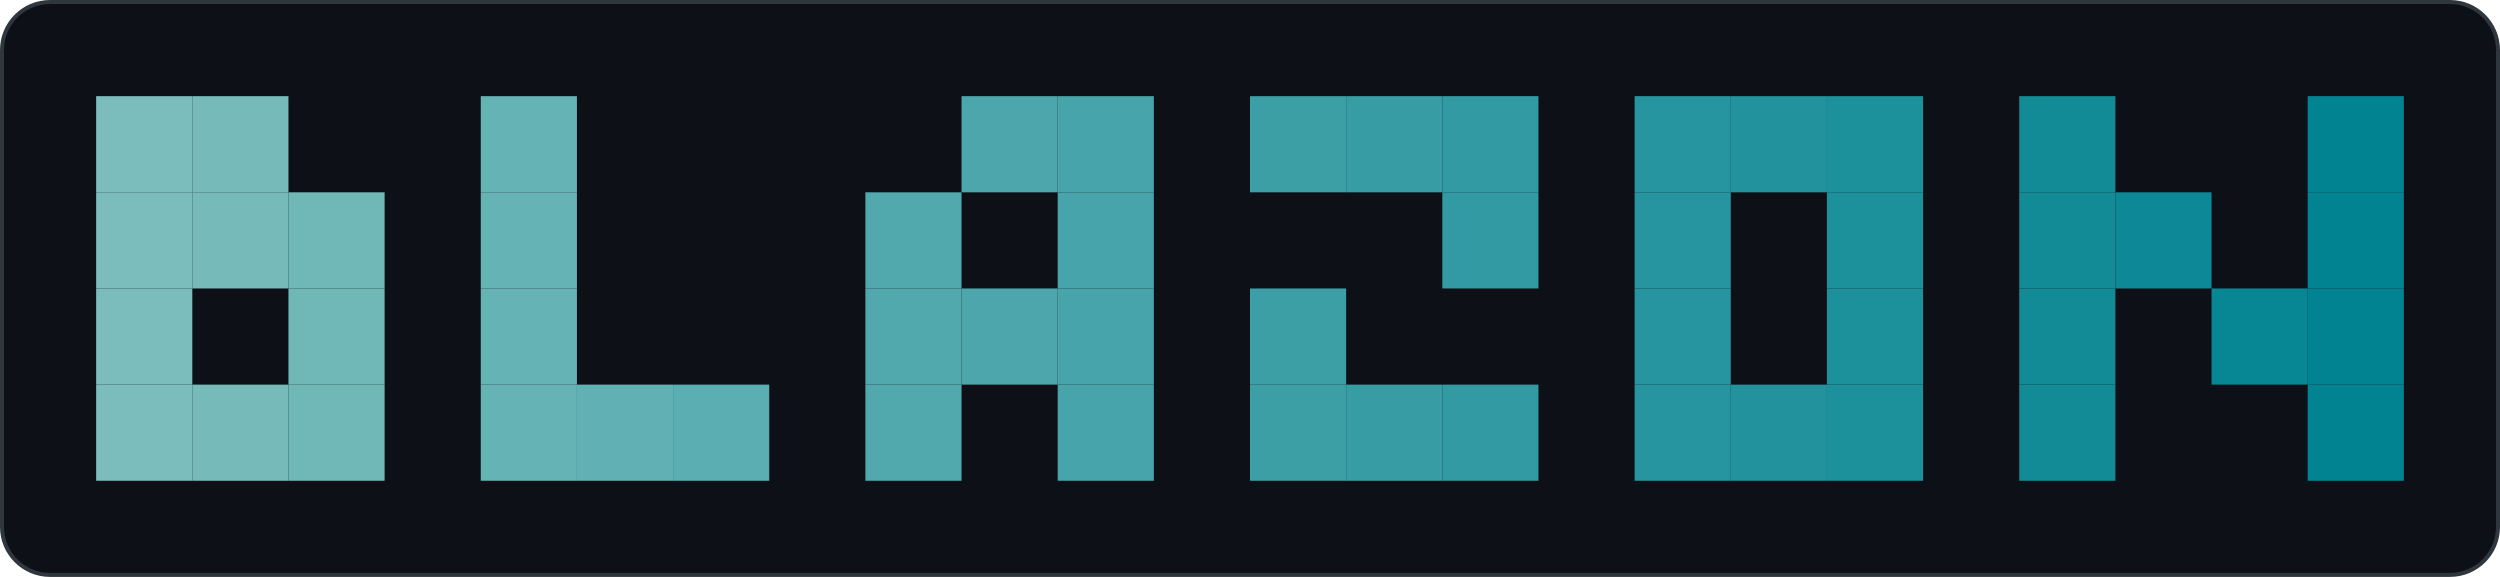
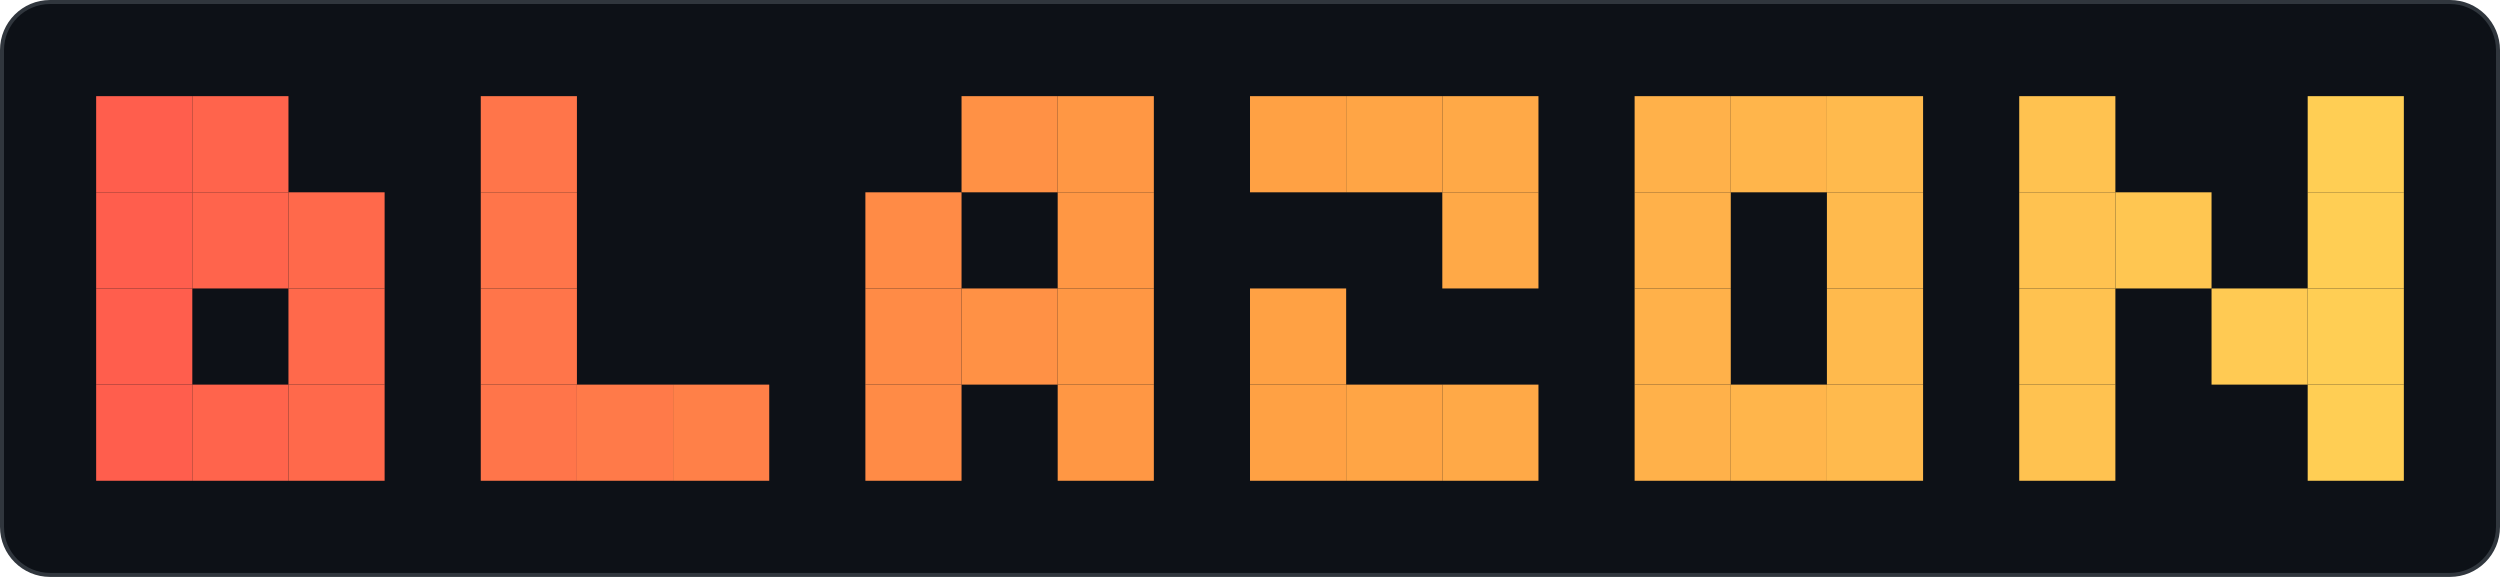
<svg xmlns="http://www.w3.org/2000/svg" width="624" height="144" viewBox="0 0 624 144" font-family="ui-monospace,SFMono-Regular,Menlo,Consolas,monospace">
  <rect x="0.5" y="0.5" width="623" height="143" rx="12" fill="#0d1117" stroke="#30363d" />
-   <rect x="24" y="24" width="24" height="24" fill="#7bbdbc" />
-   <rect x="24" y="48" width="24" height="24" fill="#7bbdbc" />
-   <rect x="48" y="24" width="24" height="24" fill="#76baba" />
-   <rect x="48" y="48" width="24" height="24" fill="#76baba" />
-   <rect x="72" y="48" width="24" height="24" fill="#70b8b8" />
-   <rect x="120" y="24" width="24" height="24" fill="#66b3b5" />
-   <rect x="120" y="48" width="24" height="24" fill="#66b3b5" />
-   <rect x="216" y="48" width="24" height="24" fill="#51a9ad" />
-   <rect x="240" y="24" width="24" height="24" fill="#4ca6ac" />
-   <rect x="264" y="24" width="24" height="24" fill="#46a4aa" />
-   <rect x="264" y="48" width="24" height="24" fill="#46a4aa" />
-   <rect x="312" y="24" width="24" height="24" fill="#3c9fa6" />
-   <rect x="336" y="24" width="24" height="24" fill="#379ca4" />
-   <rect x="360" y="24" width="24" height="24" fill="#319aa2" />
-   <rect x="360" y="48" width="24" height="24" fill="#319aa2" />
-   <rect x="408" y="24" width="24" height="24" fill="#27959f" />
-   <rect x="408" y="48" width="24" height="24" fill="#27959f" />
-   <rect x="432" y="24" width="24" height="24" fill="#22929d" />
-   <rect x="456" y="24" width="24" height="24" fill="#1c909b" />
-   <rect x="456" y="48" width="24" height="24" fill="#1c909b" />
-   <rect x="504" y="24" width="24" height="24" fill="#128b97" />
-   <rect x="504" y="48" width="24" height="24" fill="#128b97" />
-   <rect x="528" y="48" width="24" height="24" fill="#0d8896" />
-   <rect x="576" y="24" width="24" height="24" fill="#028392" />
-   <rect x="576" y="48" width="24" height="24" fill="#028392" />
-   <rect x="24" y="72" width="24" height="24" fill="#7bbdbc" />
-   <rect x="24" y="96" width="24" height="24" fill="#7bbdbc" />
-   <rect x="48" y="96" width="24" height="24" fill="#76baba" />
-   <rect x="72" y="72" width="24" height="24" fill="#70b8b8" />
-   <rect x="72" y="96" width="24" height="24" fill="#70b8b8" />
-   <rect x="120" y="72" width="24" height="24" fill="#66b3b5" />
-   <rect x="120" y="96" width="24" height="24" fill="#66b3b5" />
-   <rect x="144" y="96" width="24" height="24" fill="#61b0b3" />
-   <rect x="168" y="96" width="24" height="24" fill="#5baeb1" />
-   <rect x="216" y="72" width="24" height="24" fill="#51a9ad" />
-   <rect x="216" y="96" width="24" height="24" fill="#51a9ad" />
-   <rect x="240" y="72" width="24" height="24" fill="#4ca6ac" />
-   <rect x="264" y="72" width="24" height="24" fill="#46a4aa" />
-   <rect x="264" y="96" width="24" height="24" fill="#46a4aa" />
-   <rect x="312" y="72" width="24" height="24" fill="#3c9fa6" />
-   <rect x="312" y="96" width="24" height="24" fill="#3c9fa6" />
-   <rect x="336" y="96" width="24" height="24" fill="#379ca4" />
-   <rect x="360" y="96" width="24" height="24" fill="#319aa2" />
-   <rect x="408" y="72" width="24" height="24" fill="#27959f" />
-   <rect x="408" y="96" width="24" height="24" fill="#27959f" />
-   <rect x="432" y="96" width="24" height="24" fill="#22929d" />
-   <rect x="456" y="72" width="24" height="24" fill="#1c909b" />
-   <rect x="456" y="96" width="24" height="24" fill="#1c909b" />
-   <rect x="504" y="72" width="24" height="24" fill="#128b97" />
-   <rect x="504" y="96" width="24" height="24" fill="#128b97" />
-   <rect x="552" y="72" width="24" height="24" fill="#078694" />
-   <rect x="576" y="72" width="24" height="24" fill="#028392" />
-   <rect x="576" y="96" width="24" height="24" fill="#028392" />
+   <rect x="24" y="24" width="24" height="24" fill="#ff5e4d" />
+   <rect x="24" y="48" width="24" height="24" fill="#ff5e4d" />
+   <rect x="48" y="24" width="24" height="24" fill="#ff644c" />
+   <rect x="48" y="48" width="24" height="24" fill="#ff644c" />
+   <rect x="72" y="48" width="24" height="24" fill="#ff694b" />
+   <rect x="120" y="24" width="24" height="24" fill="#ff754a" />
+   <rect x="120" y="48" width="24" height="24" fill="#ff754a" />
+   <rect x="216" y="48" width="24" height="24" fill="#ff8b46" />
+   <rect x="240" y="24" width="24" height="24" fill="#ff9145" />
+   <rect x="264" y="24" width="24" height="24" fill="#ff9744" />
+   <rect x="264" y="48" width="24" height="24" fill="#ff9744" />
+   <rect x="312" y="24" width="24" height="24" fill="#ffa144" />
+   <rect x="336" y="24" width="24" height="24" fill="#ffa545" />
+   <rect x="360" y="24" width="24" height="24" fill="#ffa947" />
+   <rect x="360" y="48" width="24" height="24" fill="#ffa947" />
+   <rect x="408" y="24" width="24" height="24" fill="#ffb14a" />
+   <rect x="408" y="48" width="24" height="24" fill="#ffb14a" />
+   <rect x="432" y="24" width="24" height="24" fill="#ffb54b" />
+   <rect x="456" y="24" width="24" height="24" fill="#ffba4d" />
+   <rect x="456" y="48" width="24" height="24" fill="#ffba4d" />
+   <rect x="504" y="24" width="24" height="24" fill="#ffc250" />
+   <rect x="504" y="48" width="24" height="24" fill="#ffc250" />
+   <rect x="528" y="48" width="24" height="24" fill="#ffc651" />
+   <rect x="576" y="24" width="24" height="24" fill="#ffce54" />
+   <rect x="576" y="48" width="24" height="24" fill="#ffce54" />
+   <rect x="24" y="72" width="24" height="24" fill="#ff5e4d" />
+   <rect x="24" y="96" width="24" height="24" fill="#ff5e4d" />
+   <rect x="48" y="96" width="24" height="24" fill="#ff644c" />
+   <rect x="72" y="72" width="24" height="24" fill="#ff694b" />
+   <rect x="72" y="96" width="24" height="24" fill="#ff694b" />
+   <rect x="120" y="72" width="24" height="24" fill="#ff754a" />
+   <rect x="120" y="96" width="24" height="24" fill="#ff754a" />
+   <rect x="144" y="96" width="24" height="24" fill="#ff7a49" />
+   <rect x="168" y="96" width="24" height="24" fill="#ff8048" />
+   <rect x="216" y="72" width="24" height="24" fill="#ff8b46" />
+   <rect x="216" y="96" width="24" height="24" fill="#ff8b46" />
+   <rect x="240" y="72" width="24" height="24" fill="#ff9145" />
+   <rect x="264" y="72" width="24" height="24" fill="#ff9744" />
+   <rect x="264" y="96" width="24" height="24" fill="#ff9744" />
+   <rect x="312" y="72" width="24" height="24" fill="#ffa144" />
+   <rect x="312" y="96" width="24" height="24" fill="#ffa144" />
+   <rect x="336" y="96" width="24" height="24" fill="#ffa545" />
+   <rect x="360" y="96" width="24" height="24" fill="#ffa947" />
+   <rect x="408" y="72" width="24" height="24" fill="#ffb14a" />
+   <rect x="408" y="96" width="24" height="24" fill="#ffb14a" />
+   <rect x="432" y="96" width="24" height="24" fill="#ffb54b" />
+   <rect x="456" y="72" width="24" height="24" fill="#ffba4d" />
+   <rect x="456" y="96" width="24" height="24" fill="#ffba4d" />
+   <rect x="504" y="72" width="24" height="24" fill="#ffc250" />
+   <rect x="504" y="96" width="24" height="24" fill="#ffc250" />
+   <rect x="552" y="72" width="24" height="24" fill="#ffca53" />
+   <rect x="576" y="72" width="24" height="24" fill="#ffce54" />
+   <rect x="576" y="96" width="24" height="24" fill="#ffce54" />
</svg>
